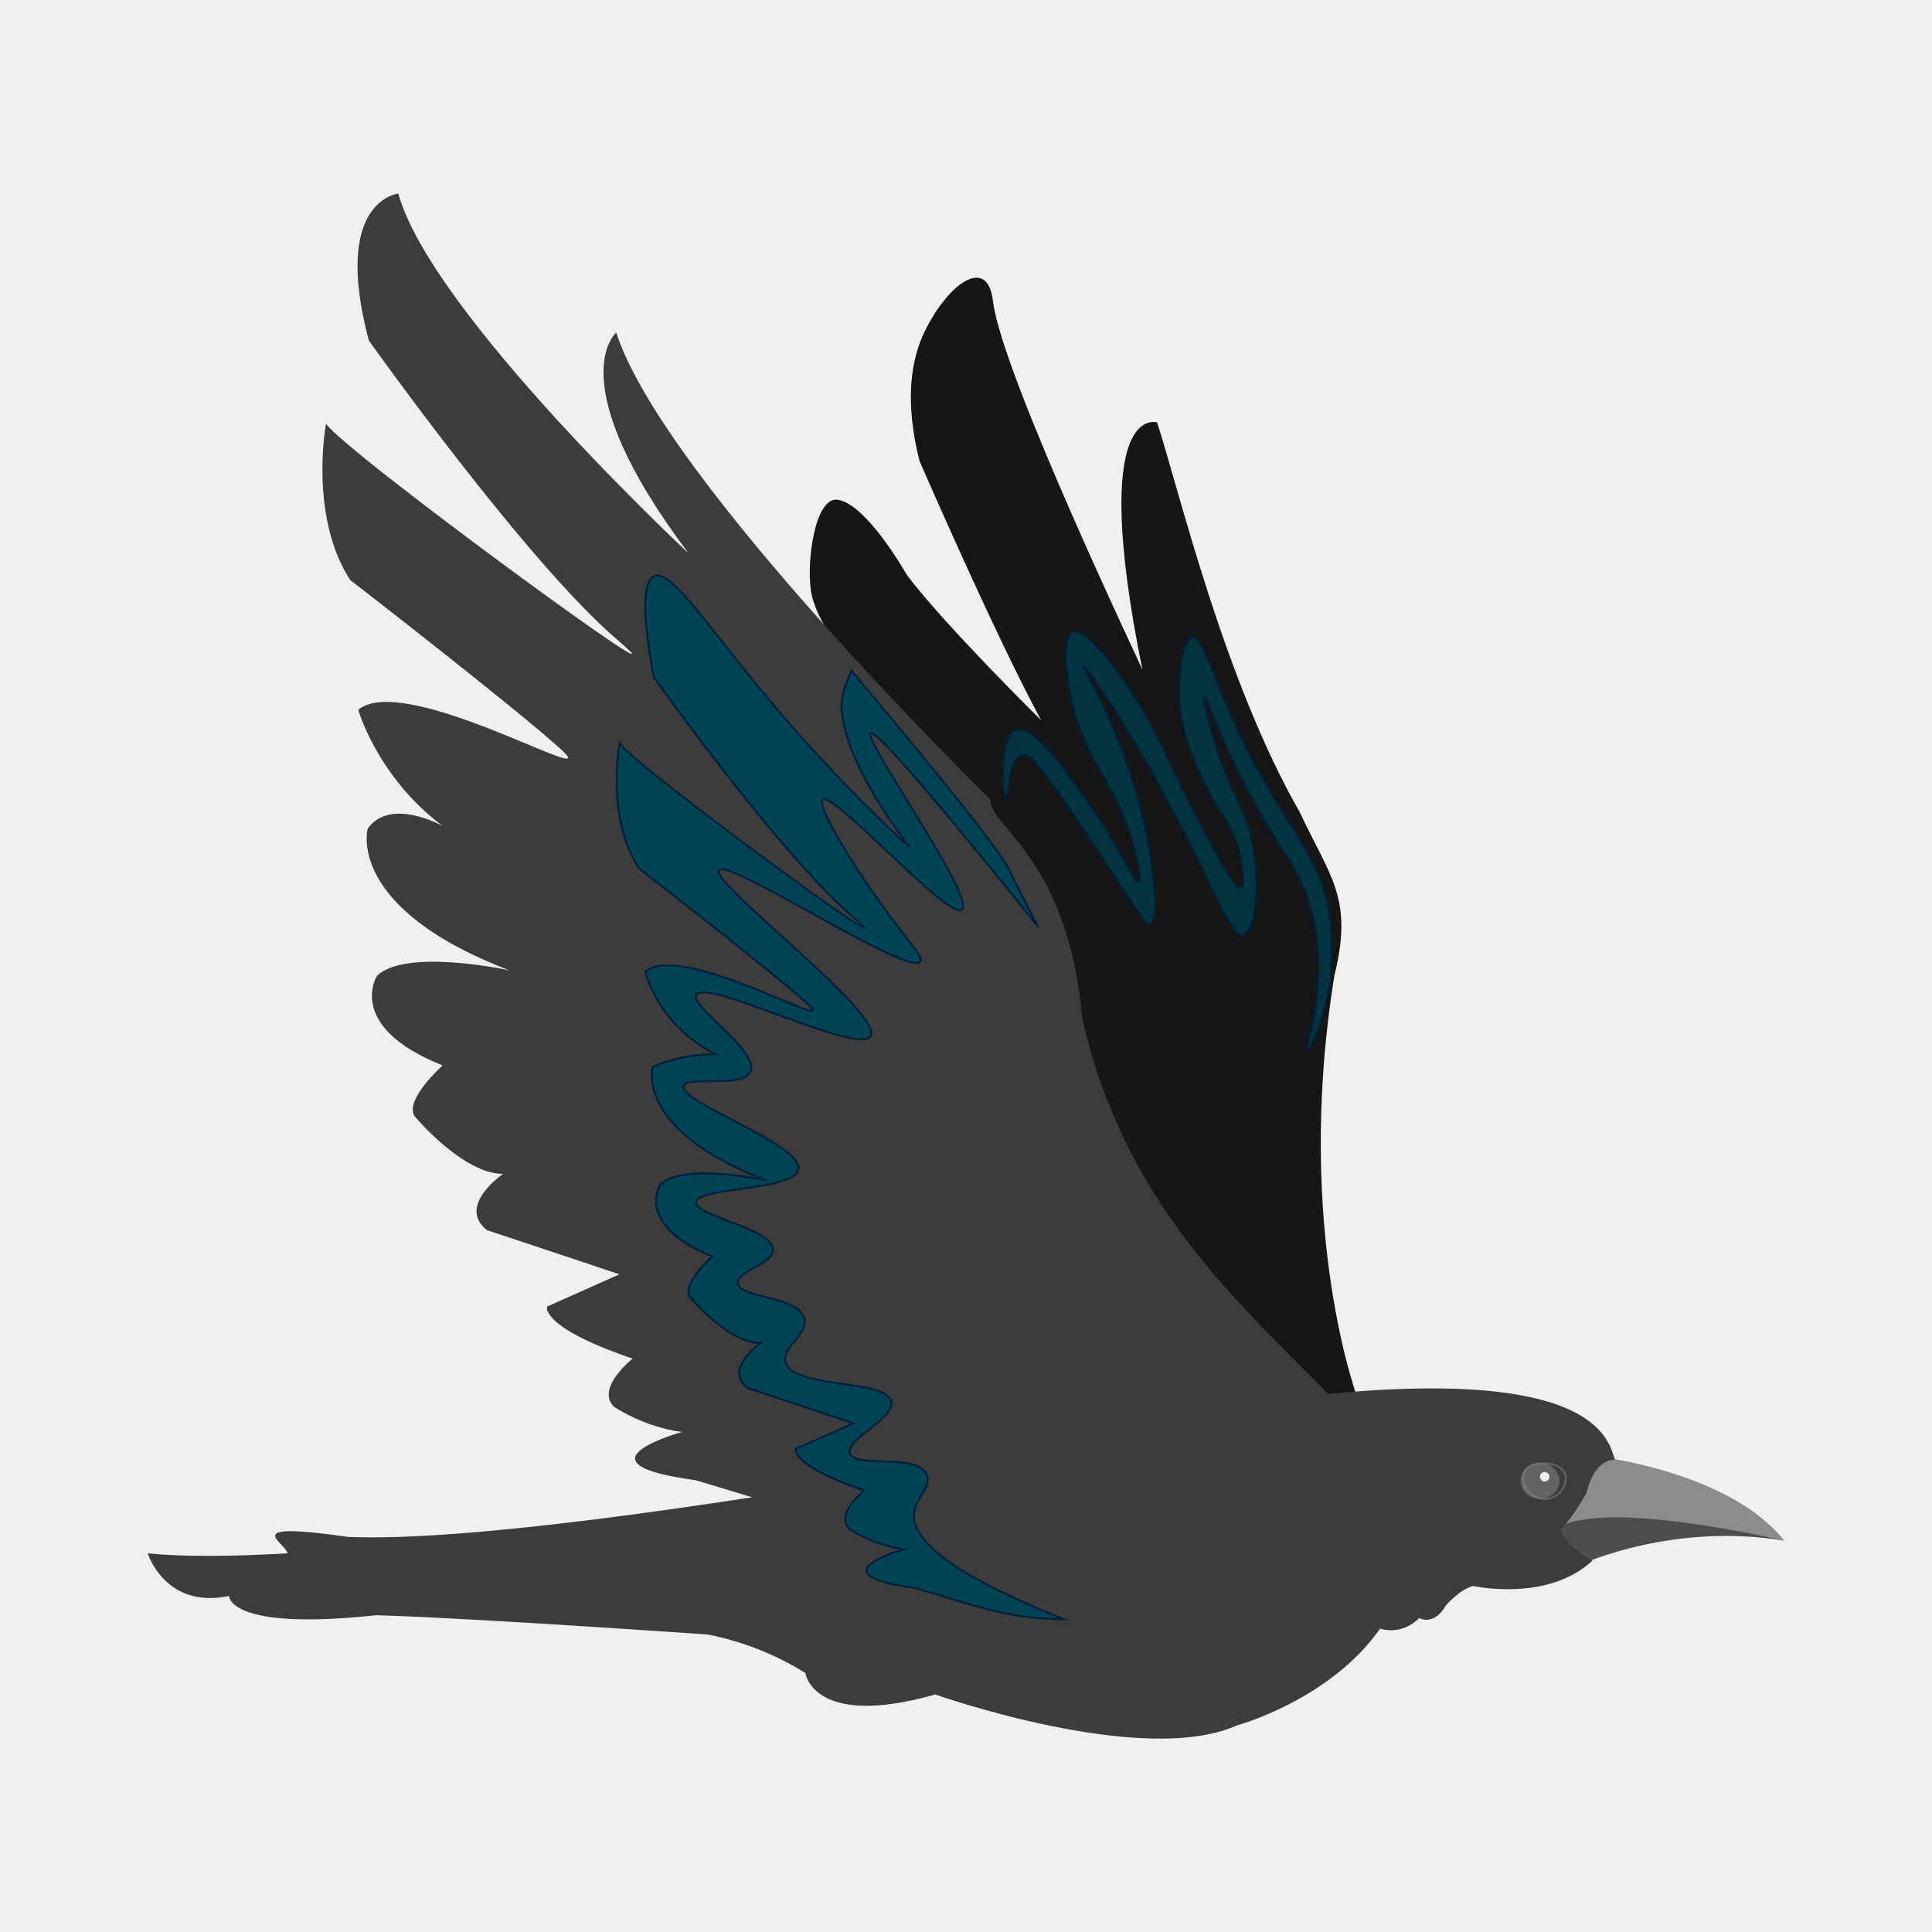
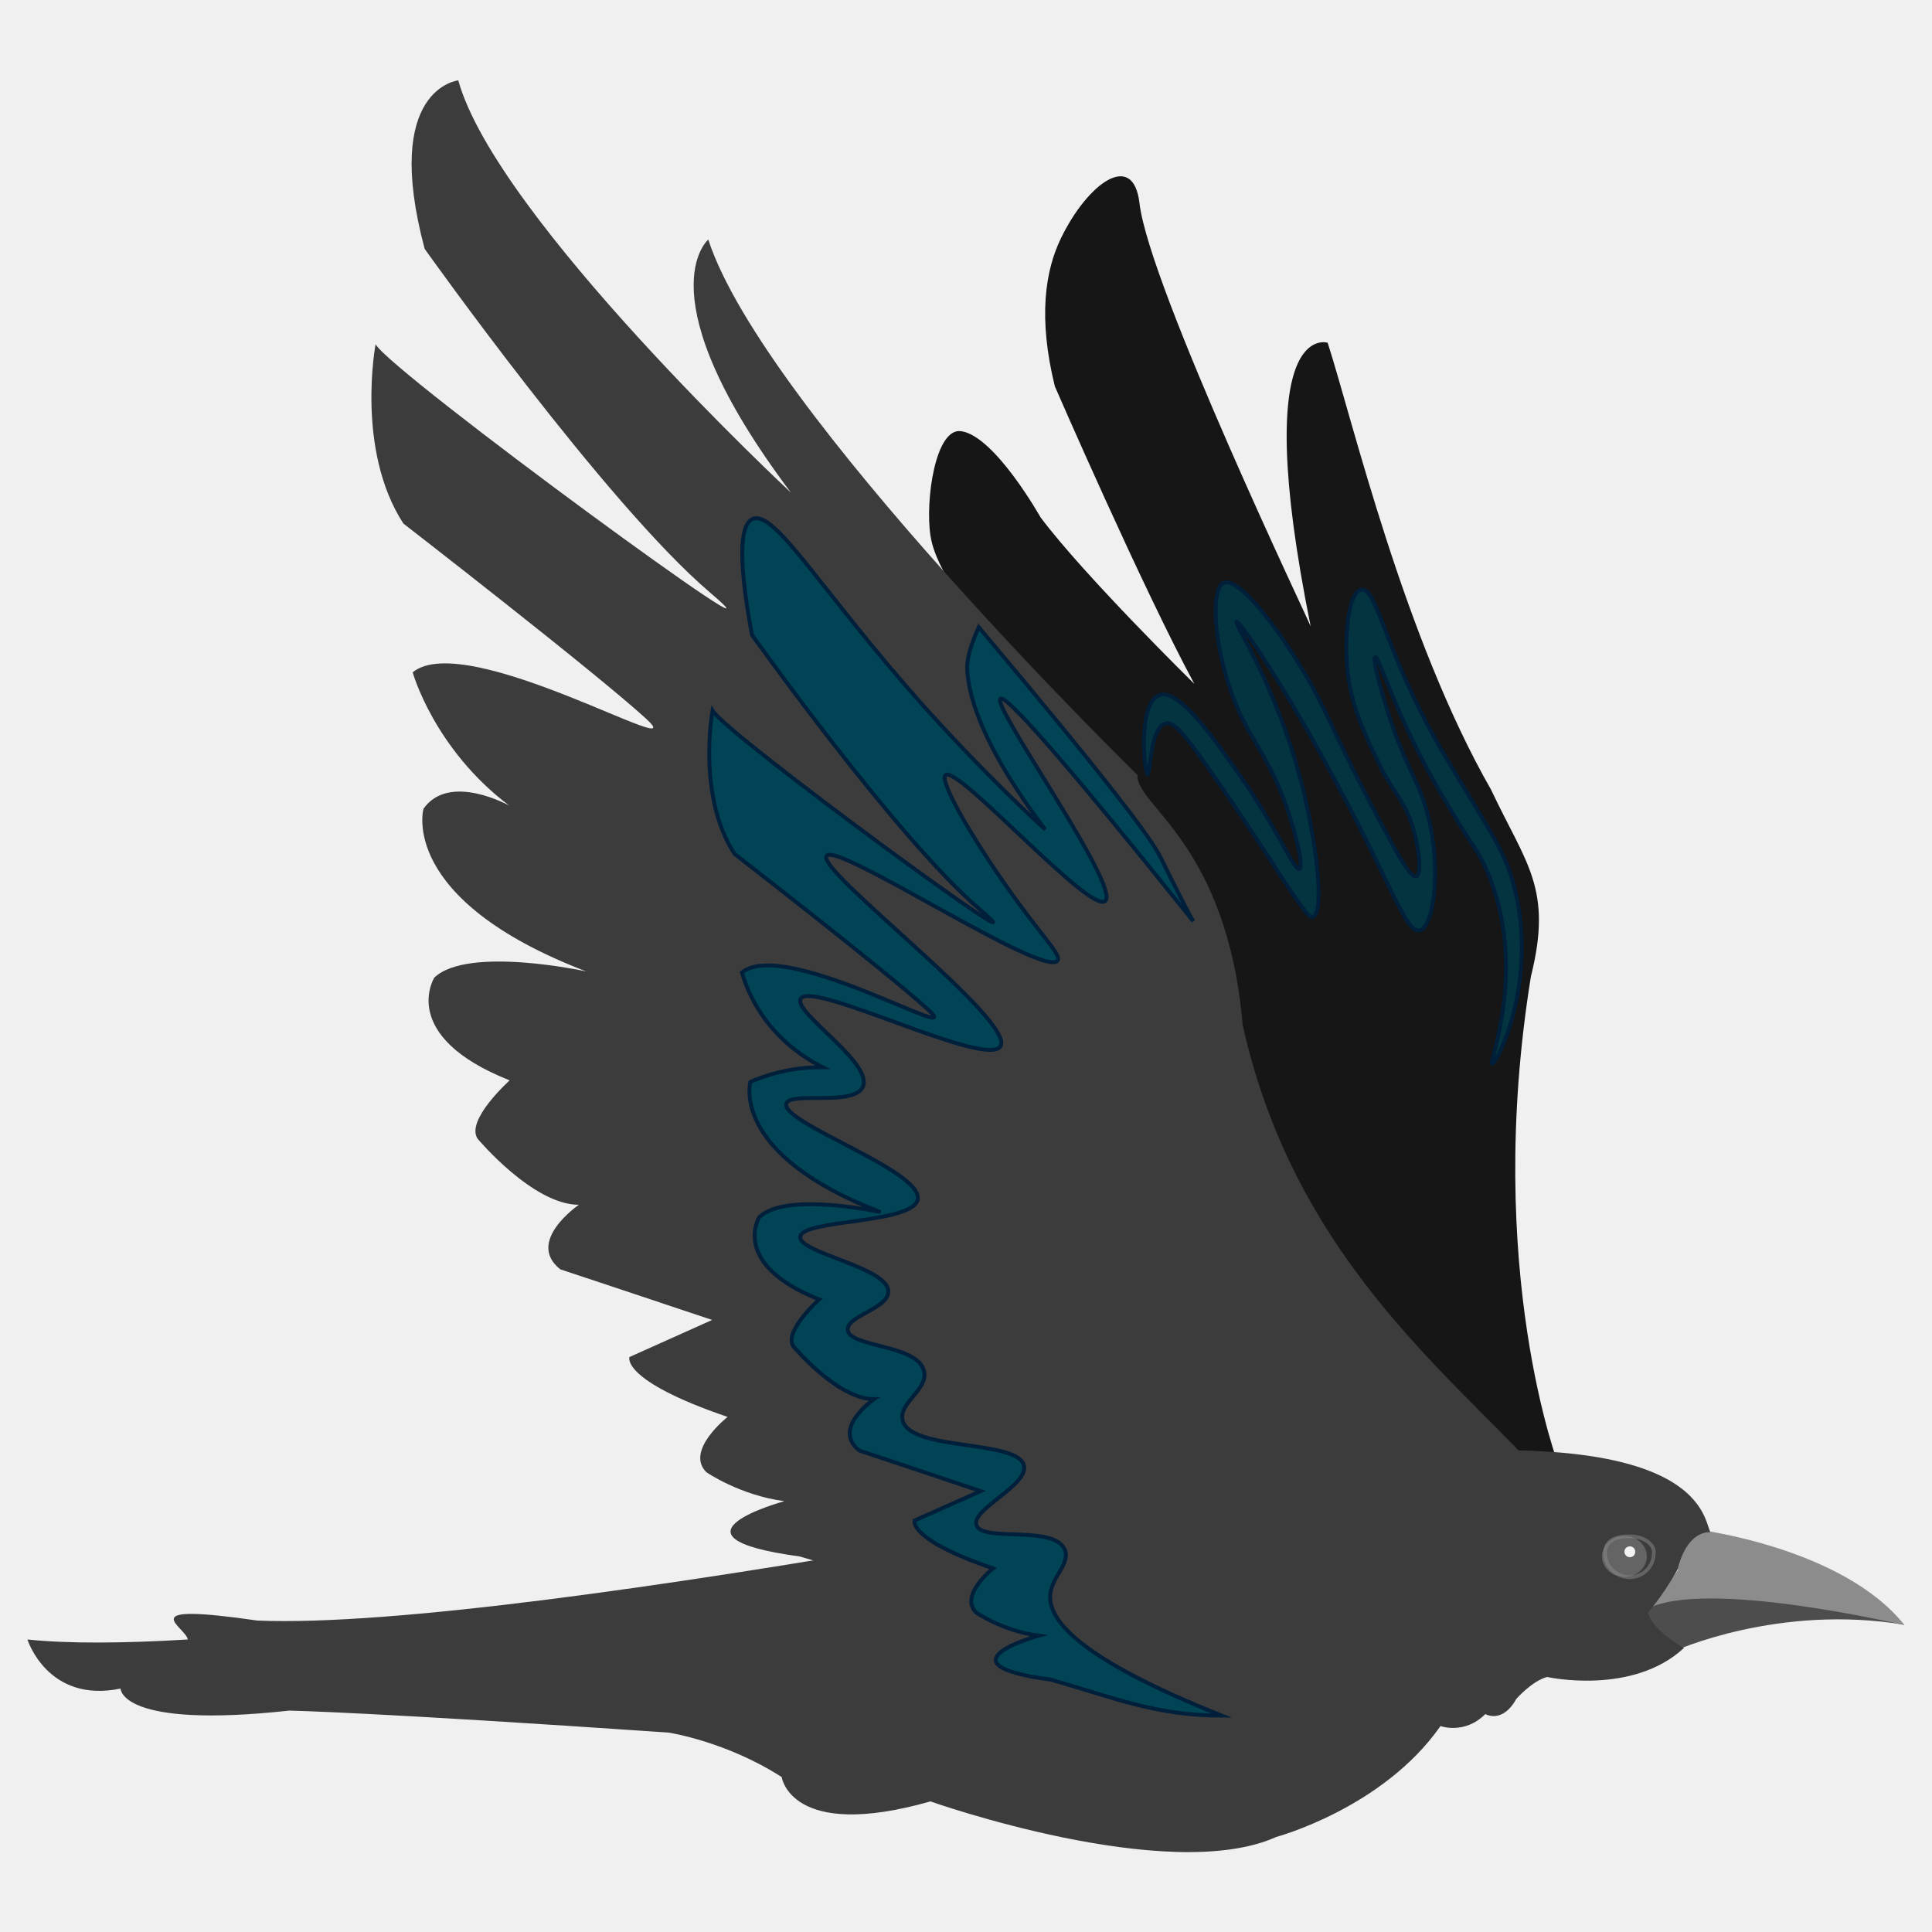
- <svg xmlns="http://www.w3.org/2000/svg" xmlns:ns1="http://vectornator.io" version="1.1" id="Layer_1" x="0px" y="0px" viewBox="0 0 1024 1024" style="enable-background:new 0 0 1024 1024;" xml:space="preserve">
-   <style type="text/css">
- 	.st0{fill:#161616;}
- 	.st1{fill:#4D4D4D;}
- 	.st2{fill:#8C8C8C;}
- 	.st3{fill:#3D3C3C;}
- 	.st4{opacity:0.495;enable-background:new    ;}
- 	.st5{fill:#8B8B8B;}
- 	.st6{fill:none;stroke:#FFFFFF;stroke-width:5.22;stroke-linejoin:round;stroke-miterlimit:91.363;stroke-opacity:0;}
- 	
- 		.st7{opacity:0.495;fill:none;stroke:#8C8989;stroke-width:0.953;stroke-linejoin:round;stroke-miterlimit:91.363;enable-background:new    ;}
- 	.st8{fill:#F3F3F3;stroke:#FFFFFF;stroke-width:5.22;stroke-linejoin:round;stroke-miterlimit:91.363;stroke-opacity:0;}
- 	.st9{display:none;fill:#004456;stroke:#001F3A;stroke-miterlimit:10;}
- 	.st10{fill:#004456;stroke:#001F3A;stroke-miterlimit:10;}
- 	.st11{fill:#04343F;stroke:#001F3A;stroke-miterlimit:10;}
- 	.st12{fill:none;}
- </style>
-   <g id="Raven_1" ns1:layerName="Raven_1">
-     <path ns1:layerName="Wind1R" class="st0" d="M526.3,159.6c-2.9-24.6-23.9-9.2-36.2,16.1c-7.3,15-10.7,36.7-2.8,68.5   c0,0,40.1,92.5,64.5,137.5c0,0-50.7-49.9-71.1-76.9c0,0-21.1-37.5-36.6-39.9c-12-1.9-16.7,32-14.3,48.2   c5,32.6,65.2,80.7,70.2,121.9c0,0,162.9,334,220.3,308.4c0,0-35-90.8-13-226.6c10.1-40.8-2.2-51.7-18.4-86.3   c-40.4-70.6-63.7-169.8-75.6-206.6c0,0-36.8-12-7.8,131.1C605.7,354.7,530.8,198.1,526.3,159.6z" />
-     <g ns1:layerName="‚Äö√Ñ√¨‚àö¬®‚Äö√Ñ√Æ‚àö√ë‚Äö√Ñ√Æ‚àö√¢‚Äö√Ñ√¨‚àö‚àè‚Äö√Ñ√¨‚àö‚àè‚Äö√Ñ√¨‚Äö√†√ª 1">
-       <path ns1:layerName="‚Äö√Ñ√¨‚àö‚àÇ‚Äö√Ñ√Æ‚àö√ë‚Äö√Ñ√¨‚Äö√†√®‚Äö√Ñ√¨‚Äö√¢¬ß‚Äö√Ñ√¨‚Äö√†√ª‚Äö√Ñ√Æ‚àö¬Æ 1" class="st1" d="    M821.4,807.6c0,0,11.9,22,17.8,21.1c0,0,48.2-21.9,106.5-12.1C945.7,816.6,862.7,791.9,821.4,807.6z" />
-       <path ns1:layerName="‚Äö√Ñ√¨‚àö‚àÇ‚Äö√Ñ√Æ‚àö√ë‚Äö√Ñ√¨‚Äö√†√®‚Äö√Ñ√¨‚Äö√¢¬ß‚Äö√Ñ√¨‚Äö√†√ª‚Äö√Ñ√Æ‚àö¬Æ 1" class="st2" d="    M849.5,772.4c0,0,67.7,8.2,96.2,44.2c0,0-92.8-22-119.2-7.3c0,0,6.4-6.9,14.7-18.3C838,786.6,845,770.6,849.5,772.4z" />
-       <path ns1:layerName="‚Äö√Ñ√¨‚àö‚àÇ‚Äö√Ñ√Æ‚àö√ë‚Äö√Ñ√¨‚Äö√†√®‚Äö√Ñ√¨‚Äö√¢¬ß‚Äö√Ñ√¨‚Äö√†√ª‚Äö√Ñ√Æ‚àö¬Æ 1" class="st3" d="    M856,773.7c-3.4-8-5.8-50.1-157.9-34.3c0,0-388.8,80.4-513.6,75.2c-59.1-8.5-33.1,2.9-32.1,8.7c-29.8,1.7-55.2,1.9-74.1,0    c0,0,9.2,29.7,43.1,22.6c0,0-0.4,18.7,78,10.2c0,0,37.8,0.7,175.3,10.2c0,0,26.6,4.1,52.2,20.5c0,0,4.1,29.7,68.8,11.3    c0,0,109.8,38.9,159.9,16.4c0,0,49.2-13.3,75.9-51.3c0,0,11,4.1,20.7-5.6c0,0,7.8,4.6,14.3-6.9c0,0,7.4-8.4,14.3-10.1    c0,0,39.3,8.8,63.2-13.4c0,0-15.2-8.4-16.6-16.6c0,0,5.3-5.1,13.6-19.4C841,791.1,844,773.9,856,773.7z" />
-       <g ns1:blur="0.387597" ns1:layerName="‚Äö√Ñ√¨‚àö¬™‚Äö√Ñ√¨‚Äö√¢¬ß‚Äö√Ñ√¨‚Äö√†√ª‚Äö√Ñ√¨¬¨‚Ñ¢ 1" class="st4">
-         <ellipse class="st5" cx="816.2" cy="784.9" rx="10.3" ry="9.5" />
-         <ellipse class="st6" cx="816.2" cy="784.9" rx="10.3" ry="9.5" />
-       </g>
-       <path ns1:layerName="‚Äö√Ñ√¨‚àö¬™‚Äö√Ñ√¨‚Äö√¢¬ß‚Äö√Ñ√¨‚Äö√†√ª‚Äö√Ñ√¨¬¨‚Ñ¢ 1" class="st7" d="    M807.3,783.4c0-6.2,5.1-7.8,11.3-7.8c7.8,0,11.7,4.6,11.3,7.8c0,6.2-5.1,11.1-11.3,11.1C812.4,794.4,807.3,789.4,807.3,783.4z" />
-       <path ns1:layerName="‚Äö√Ñ√¨‚àö¬™‚Äö√Ñ√¨‚Äö√¢¬ß‚Äö√Ñ√¨‚Äö√†√ª‚Äö√Ñ√¨¬¨‚Ñ¢ 1" class="st8" d="    M816.2,782.7c0-1.4,1.1-2.5,2.5-2.5s2.5,1.1,2.5,2.5s-1.1,2.5-2.5,2.5S816.2,784,816.2,782.7z" />
+ <svg xmlns="http://www.w3.org/2000/svg" id="Layer_1" viewBox="0 0 500 500">
+   <g id="Raven_1">
+     <path d="M294.9,52.6c-1.6-13.8-13.4-5.2-20.3,9-4.1,8.4-6,20.6-1.6,38.4,0,0,22.5,51.8,36.1,77,0,0-28.4-27.9-39.8-43.1,0,0-11.8-21-20.5-22.3-6.7-1.1-9.4,17.9-8,27,2.8,18.3,36.5,45.2,39.3,68.3,0,0,91.2,187,123.4,172.7,0,0-19.6-50.8-7.3-126.9,5.7-22.8-1.2-29-10.3-48.3-22.6-39.5-35.7-95.1-42.3-115.7,0,0-20.6-6.7-4.4,73.4.1-.2-41.8-87.9-44.3-109.5Z" fill="#161616" stroke-width="0" />
+     <path d="M423.3,415.5s6.7,12.3,10,11.8c0,0,27-12.3,59.6-6.8,0,0-46.5-13.8-69.6-5Z" fill="#4d4d4d" stroke-width="0" />
+     <path d="M439,395.8s37.9,4.6,53.9,24.8c0,0-52-12.3-66.8-4.1,0,0,3.6-3.9,8.2-10.2-1.7-2.6,2.2-11.5,4.7-10.5Z" fill="#8c8c8c" stroke-width="0" />
+     <path d="M442.6,396.5c-1.9-4.5-3.2-28.1-88.4-19.2,0,0-217.7,45-287.6,42.1-33.1-4.8-18.5,1.6-18,4.9-16.7,1-30.9,1.1-41.5,0,0,0,5.2,16.6,24.1,12.7,0,0-.2,10.5,43.7,5.7,0,0,21.2.4,98.2,5.7,0,0,14.9,2.3,29.2,11.5,0,0,2.3,16.6,38.5,6.3,0,0,61.5,21.8,89.5,9.2,0,0,27.6-7.4,42.5-28.7,0,0,6.2,2.3,11.6-3.1,0,0,4.4,2.6,8-3.9,0,0,4.1-4.7,8-5.7,0,0,22,4.9,35.4-7.5,0,0-8.5-4.7-9.3-9.3,0,0,3-2.9,7.6-10.9.1,0,1.8-9.7,8.5-9.8Z" fill="#3d3c3c" stroke-width="0" />
+     <g isolation="isolate" opacity=".5">
+       <ellipse cx="420.4" cy="402.8" rx="5.8" ry="5.3" fill="#8b8b8b" stroke-width="0" />
+       <ellipse cx="420.4" cy="402.8" rx="5.8" ry="5.3" fill="none" stroke="rgba(255,255,255,0)" stroke-linejoin="round" stroke-width="5.22" />
    </g>
-     <path ns1:layerName="Wind1L" class="st3" d="M717.6,754c-40.2-47.5-119.1-101.6-144.1-214.9   c-7.3-84.3-49.6-101.4-48.5-115.3c0,0-172.9-168.9-198.4-247.5c0,0-30.5,25.5,38.3,116.9c0,0-136.1-126.8-153.8-190.6   c0,0-35.4,3.5-15.6,77.9c0,0,83.6,117.6,131.8,158.7S180.6,237.9,172.8,224.5c0,0-9.2,48.8,12.8,82.9c0,0,87.9,68,112,90   c24.1,22-82.9-41.8-107.7-21.2c0,0,9.9,35.4,44.7,61.6c0,0-27.6-15.6-39.7,1.4c0,0-12,41.8,75.1,75.1c0,0-54.6-12-70.2,2.9   c0,0-17,26.9,34.8,47.5c0,0-20.6,18.4-14.8,27c0,0,25.5,30.5,46.8,30.5c0,0-24.8,17-8.5,29.8c0,0,40.4,13.4,70.2,23.4l-38.3,17.1   c0,0-4.3,10.7,45.3,27.6c0,0-19.8,15.6-9.9,25.5c0,0,15.6,10.7,36.1,13.4c0,0-60.4,16.5,7,25.5c37.3,10.8,61,20.8,98.8,20.8   c43.8,8.2,86.5-4,164-10C676.8,794.8,733.7,772.9,717.6,754z" />
-     <g>
-       <path class="st9" d="M543.1,548c0.5-1.3-49.7-27.4-55.3-19.4c-4,5.6,15.4,26.8,30,39c15.1,12.6,30,19.8,40.2,24    c-8.3-1.6-21-4.3-36.4-8.6c-32.2-9-47.2-17.2-49.9-13.4c-3.1,4.5,13.2,22.1,27,34c14.9,12.8,39.8,30.2,78.9,41.3    c-11.2-2.7-27.3-6.5-46.9-10.9c-39.9-9-48.5-10.4-50-7.4c-3,6.1,26.5,26.2,32,30c26.2,17.9,51.8,29.2,73.3,36.5    c-28.9-7.4-58.7-11.6-88.5-12.6c-9-0.3-18.4-0.2-26.3,4.1c3.8,7.8,12.1,22.5,28.5,35c17.6,13.4,35.3,17.3,44,18.7    c21.7,6.1,43.4,12.2,65,18.3c19.7,8.7,24.1,10.1,24.3,9.7c0.5-1-19.3-12.9-42.3-22.7c-18.3-7.8-25.4-8.6-39.7-13.8    c-32.3-11.5-68.6-33-66.3-40.2c3.8-11.9,111.5,13.6,113,7c0.8-3.5-29.5-11-70-36c-17.3-10.7-36.7-24.7-35-28c1.5-3,18.6,5.5,49,11    c20.2,3.7,47.9,6.3,49,2c1-4.1-22.8-10.5-58-31c-18.2-10.6-47.1-29.4-45-34c3.5-7.4,85.6,28.7,90,20c4.4-8.8-74.9-55-71-62    C509.2,534.2,542.6,549,543.1,548z" />
-       <path ns1:layerName="Wind1L" class="st10" d="M550.4,491.4c-1.9-3.4-4.8-9-8.4-16.1c-4-7.7-6.6-13.4-6.9-13.9    c-4-8.1-23.8-34.6-83.8-105.9c-3.2,7.3-5.6,13.8-5.3,19.4c0.8,14.2,8.5,37.6,36,74.1c-13.4-12.3-33.4-31.7-56.2-57.1    c-47.4-53.1-68.6-90.8-79-86.5c-4.5,1.9-8,12.2-0.3,53.5c0,0,66.9,94.1,105.4,126.9s-117.4-81.1-123.5-91.9    c0,0-7.4,39.2,10.2,66.3c0,0,70.3,54.5,89.5,71.9c19.2,17.5-66.3-33.6-86.1-17.1c1.4,4.8,3.7,10.7,7.5,16.8    c9.5,15.4,22.7,23.4,29.8,27c-4,0-8.7,0.2-13.9,1c-7.9,1.3-14.5,3.5-19.5,5.7c0,0-9.7,33.4,60.1,60.1c0,0-43.7-9.7-56.1,2.3    c0,0-13.6,21.6,27.7,38c0,0-16.4,14.7-11.9,21.6c0,0,20.3,24.4,37.4,24.4c0,0-19.8,13.6-6.8,23.8c0,0,32.3,10.8,56.1,18.7    l-30.6,13.5c0,0-3.4,8.5,36.3,22.1c0,0-15.8,12.4-7.9,20.4c0,0,12.4,8.5,28.9,10.8c0,0-48.3,13.2,5.7,20.4    c29.8,8.6,48.8,16.6,79,16.6c-66.2-26.5-80.4-44.2-79.3-56c0.9-8.4,9.6-14.5,6.6-20.9c-5.3-11.2-38.1-3-40.7-11    c-2.5-7.4,24.1-18.4,22-27.5c-2.8-12.1-52.5-6.6-56.1-20.9c-2.1-8,12.3-14.4,9.9-23.1c-3.3-12.1-34.3-10.7-35.2-18.7    c-0.7-6.4,18.6-9.9,18.7-17.6c0.2-11.3-41.2-17.8-40.7-25.3c0.7-8.2,51.9-5.9,54.2-17.4c2.5-13.3-63.4-35.4-60.8-44.2    c1.8-5.8,31.1,1.5,35.3-7.6c5-11-32.1-34.5-28.7-40.8c4.9-9,85.8,32.2,92.4,22c7.5-11.5-85.1-81.3-80.3-88    c4.7-6.7,100.5,56.8,106.7,48.4c1.8-2.4-5.5-9.4-18.7-27.5c-16.7-22.9-36.5-55.2-33-58.3c5.6-4.8,66.5,64,73.7,58.3    c7.6-6.1-52.6-90.4-48.4-93.5C463.9,386.9,488.9,414.8,550.4,491.4z" />
-       <path ns1:layerName="Wind1L" class="st11" d="M561.4,420.8c13.6,19.2,26.2,38.7,26.2,38.8c18.4,28.6,20.3,30.2,21.8,29.8    c5.5-1.6,2.2-32.9-4.6-59.8c-11.4-46-31.8-75.9-30.6-76.6c1.2-0.7,22.4,29.6,47.4,76.6c24.2,45.4,31,67.4,37.3,66    c7-1.5,10.9-33,2-59.5c-4.1-12.1-9-17.9-16.1-39.6c-3.7-11.7-7.8-26.6-6.5-27.1c1.8-0.7,9.1,25.9,28.6,59.8    c17.6,30.7,19.7,29.1,25.2,44.1c15.8,43-1.4,83.6,0.4,83.9c1.8,0.3,19.2-33.7,11.8-74.2c-4.2-22.2-9.2-27-33.5-67.9    c-27.6-46.5-31.3-78.4-38.8-77c-6.2,1.1-7.9,22.9-6.5,37.4c1.7,16.5,7.9,29.3,15.6,45c5.5,11.1,11.3,15.5,14.9,27.8    c2.8,9.6,4.1,21.5,1.5,22.3c-2.2,0.8-6.7-6.9-12.2-16.9c-16.5-29.9-27.4-54-27.5-54.1c-15-33.1-41.4-68-49.2-64.7    c-6.7,2.9-4.4,35.5,8.2,62c6.7,14,14.3,22.2,21.6,43.9c3.9,11.7,7.2,25.7,5.1,26.5c-2.4,1-9.9-17.9-27.2-42.6    c-11.8-16.8-28.7-41.2-37.7-37.6c-10.2,4.1-6.7,36.5-5.4,36.6c1.2,0.1,1-21.8,8.4-23.6C545,399,548.8,402.9,561.4,420.8z" />
-     </g>
-     <rect x="40.8" y="40.8" class="st12" width="942.5" height="942.5" />
+     <path d="M415.4,402c0-3.5,2.9-4.4,6.3-4.4,4.4,0,6.6,2.6,6.3,4.4,0,3.5-2.9,6.2-6.3,6.2-3.5-.1-6.3-2.9-6.3-6.2Z" fill="none" isolation="isolate" opacity=".5" stroke="#8c8989" stroke-linejoin="round" stroke-width=".95" />
+     <path d="M420.4,401.6c0-.8.6-1.4,1.4-1.4s1.4.6,1.4,1.4-.6,1.4-1.4,1.4-1.4-.7-1.4-1.4Z" fill="#f3f3f3" stroke="rgba(255,255,255,0)" stroke-linejoin="round" stroke-width="5.22" />
+     <path d="M402.3,385.5c-22.5-26.6-66.7-56.9-80.7-120.3-4.1-47.2-27.8-56.8-27.2-64.6,0,0-96.8-94.6-111.1-138.6,0,0-17.1,14.3,21.4,65.5,0,0-76.2-71-86.1-106.7,0,0-19.8,2-8.7,43.6,0,0,46.8,65.9,73.8,88.9,27,23-82.2-56.7-86.5-64.2,0,0-5.2,27.3,7.2,46.4,0,0,49.2,38.1,62.7,50.4s-46.4-23.4-60.3-11.9c0,0,5.5,19.8,25,34.5,0,0-15.5-8.7-22.2.8,0,0-6.7,23.4,42.1,42.1,0,0-30.6-6.7-39.3,1.6,0,0-9.5,15.1,19.5,26.6,0,0-11.5,10.3-8.3,15.1,0,0,14.3,17.1,26.2,17.1,0,0-13.9,9.5-4.8,16.7,0,0,22.6,7.5,39.3,13.1l-21.4,9.6s-2.4,6,25.4,15.5c0,0-11.1,8.7-5.5,14.3,0,0,8.7,6,20.2,7.5,0,0-33.8,9.2,3.9,14.3,20.9,6,34.2,11.6,55.3,11.6,24.5,4.6,48.4-2.2,91.8-5.6,25.4-.5,57.3-12.7,48.3-23.3Z" fill="#3d3c3c" stroke-width="0" />
+     <path d="M308.8,238.4c-1.1-1.9-2.7-5-4.7-9-2.2-4.3-3.7-7.5-3.9-7.8-2.2-4.5-13.3-19.4-46.9-59.3-1.8,4.1-3.1,7.7-3,10.9.4,8,4.8,21.1,20.2,41.5-7.5-6.9-18.7-17.8-31.5-32-26.5-29.7-38.4-50.8-44.2-48.4-2.5,1.1-4.5,6.8-.2,30,0,0,37.5,52.7,59,71.1,21.6,18.4-65.7-45.4-69.2-51.5,0,0-4.1,22,5.7,37.1,0,0,39.4,30.5,50.1,40.3,10.8,9.8-37.1-18.8-48.2-9.6.8,2.7,2.1,6,4.2,9.4,5.3,8.6,12.7,13.1,16.7,15.1-2.2,0-4.9.1-7.8.6-4.4.7-8.1,2-10.9,3.2,0,0-5.4,18.7,33.7,33.7,0,0-24.5-5.4-31.4,1.3,0,0-7.6,12.1,15.5,21.3,0,0-9.2,8.2-6.7,12.1,0,0,11.4,13.7,20.9,13.7,0,0-11.1,7.6-3.8,13.3,0,0,18.1,6,31.4,10.5l-17.1,7.6s-1.9,4.8,20.3,12.4c0,0-8.8,6.9-4.4,11.4,0,0,6.9,4.8,16.2,6,0,0-27,7.4,3.2,11.4,16.7,4.8,27.3,9.3,44.2,9.3-37.1-14.8-45-24.8-44.4-31.4.5-4.7,5.4-8.1,3.7-11.7-3-6.3-21.3-1.7-22.8-6.2-1.4-4.1,13.5-10.3,12.3-15.4-1.6-6.8-29.4-3.7-31.4-11.7-1.2-4.5,6.9-8.1,5.5-12.9-1.8-6.8-19.2-6-19.7-10.5-.4-3.6,10.4-5.5,10.5-9.9.1-6.3-23.1-10-22.8-14.2.4-4.6,29.1-3.3,30.4-9.7,1.4-7.4-35.5-19.8-34-24.8,1-3.2,17.4.8,19.8-4.3,2.8-6.2-18-19.3-16.1-22.8,2.7-5,48,18,51.7,12.3,4.2-6.4-47.7-45.5-45-49.3,2.6-3.8,56.3,31.8,59.8,27.1,1-1.3-3.1-5.3-10.5-15.4-9.4-12.8-20.4-30.9-18.5-32.6,3.1-2.7,37.2,35.8,41.3,32.6,4.3-3.4-29.5-50.6-27.1-52.4,1.5-.9,15.5,14.7,49.9,57.6Z" fill="#004456" stroke="#001f3a" stroke-miterlimit="10" />
+     <path d="M312.8,198.9c7.6,10.8,14.7,21.7,14.7,21.7,10.3,16,11.4,16.9,12.2,16.7,3.1-.9,1.2-18.4-2.6-33.5-6.4-25.8-17.8-42.5-17.1-42.9s12.5,16.6,26.5,42.9c13.6,25.4,17.4,37.7,20.9,37,3.9-.8,6.1-18.5,1.1-33.3-2.3-6.8-5-10-9-22.2-2.1-6.6-4.4-14.9-3.6-15.2,1-.4,5.1,14.5,16,33.5,9.9,17.2,11,16.3,14.1,24.7,8.8,24.1-.8,46.8.2,47s10.8-18.9,6.6-41.6c-2.4-12.4-5.2-15.1-18.8-38-15.5-26-17.5-43.9-21.7-43.1-3.5.6-4.4,12.8-3.6,20.9,1,9.2,4.4,16.4,8.7,25.2,3.1,6.2,6.3,8.7,8.3,15.6,1.6,5.4,2.3,12,.8,12.5-1.2.4-3.8-3.9-6.8-9.5-9.2-16.7-15.3-30.2-15.4-30.3-8.4-18.5-23.2-38.1-27.6-36.2-3.8,1.6-2.5,19.9,4.6,34.7,3.8,7.8,8,12.4,12.1,24.6,2.2,6.6,4,14.4,2.9,14.8-1.3.6-5.5-10-15.2-23.9-6.6-9.4-16.1-23.1-21.1-21.1-5.7,2.3-3.8,20.4-3,20.5.7.1.6-12.2,4.7-13.2,1.9-.5,4.1,1.7,11.1,11.7Z" fill="#04343f" stroke="#001f3a" stroke-miterlimit="10" />
  </g>
+   <rect width="500" height="500" fill="none" stroke-width="0" />
</svg>
